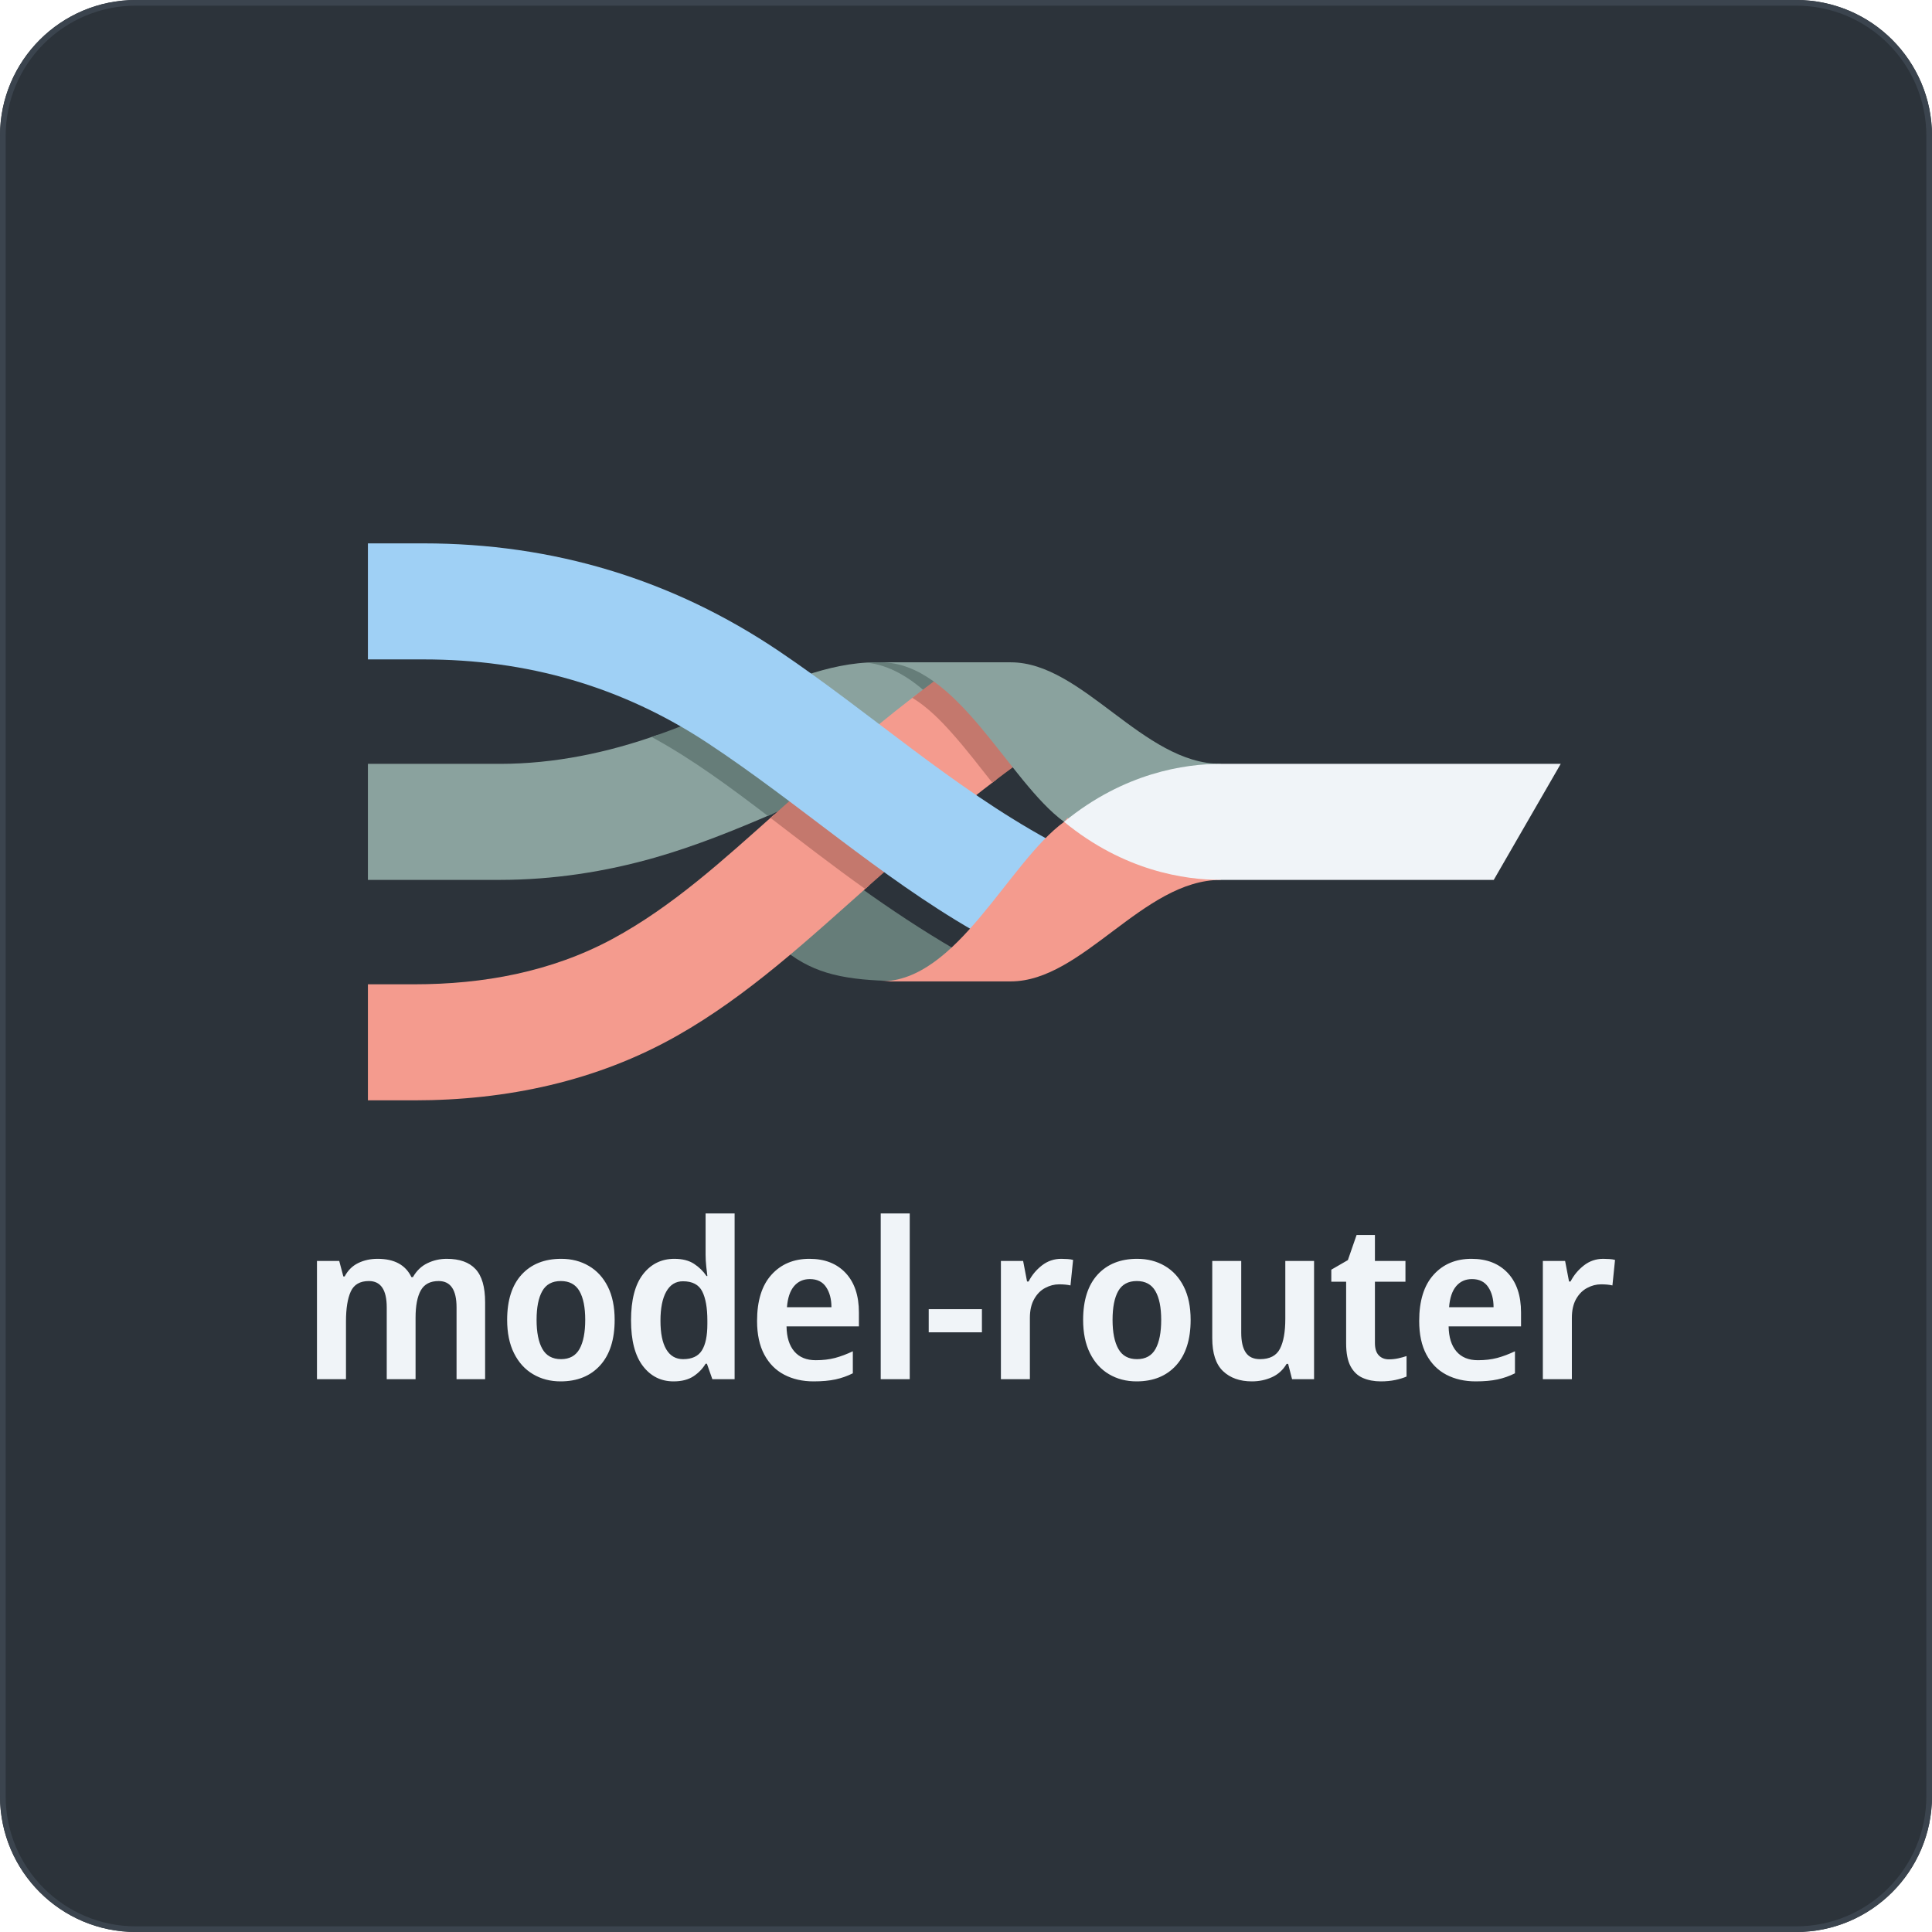
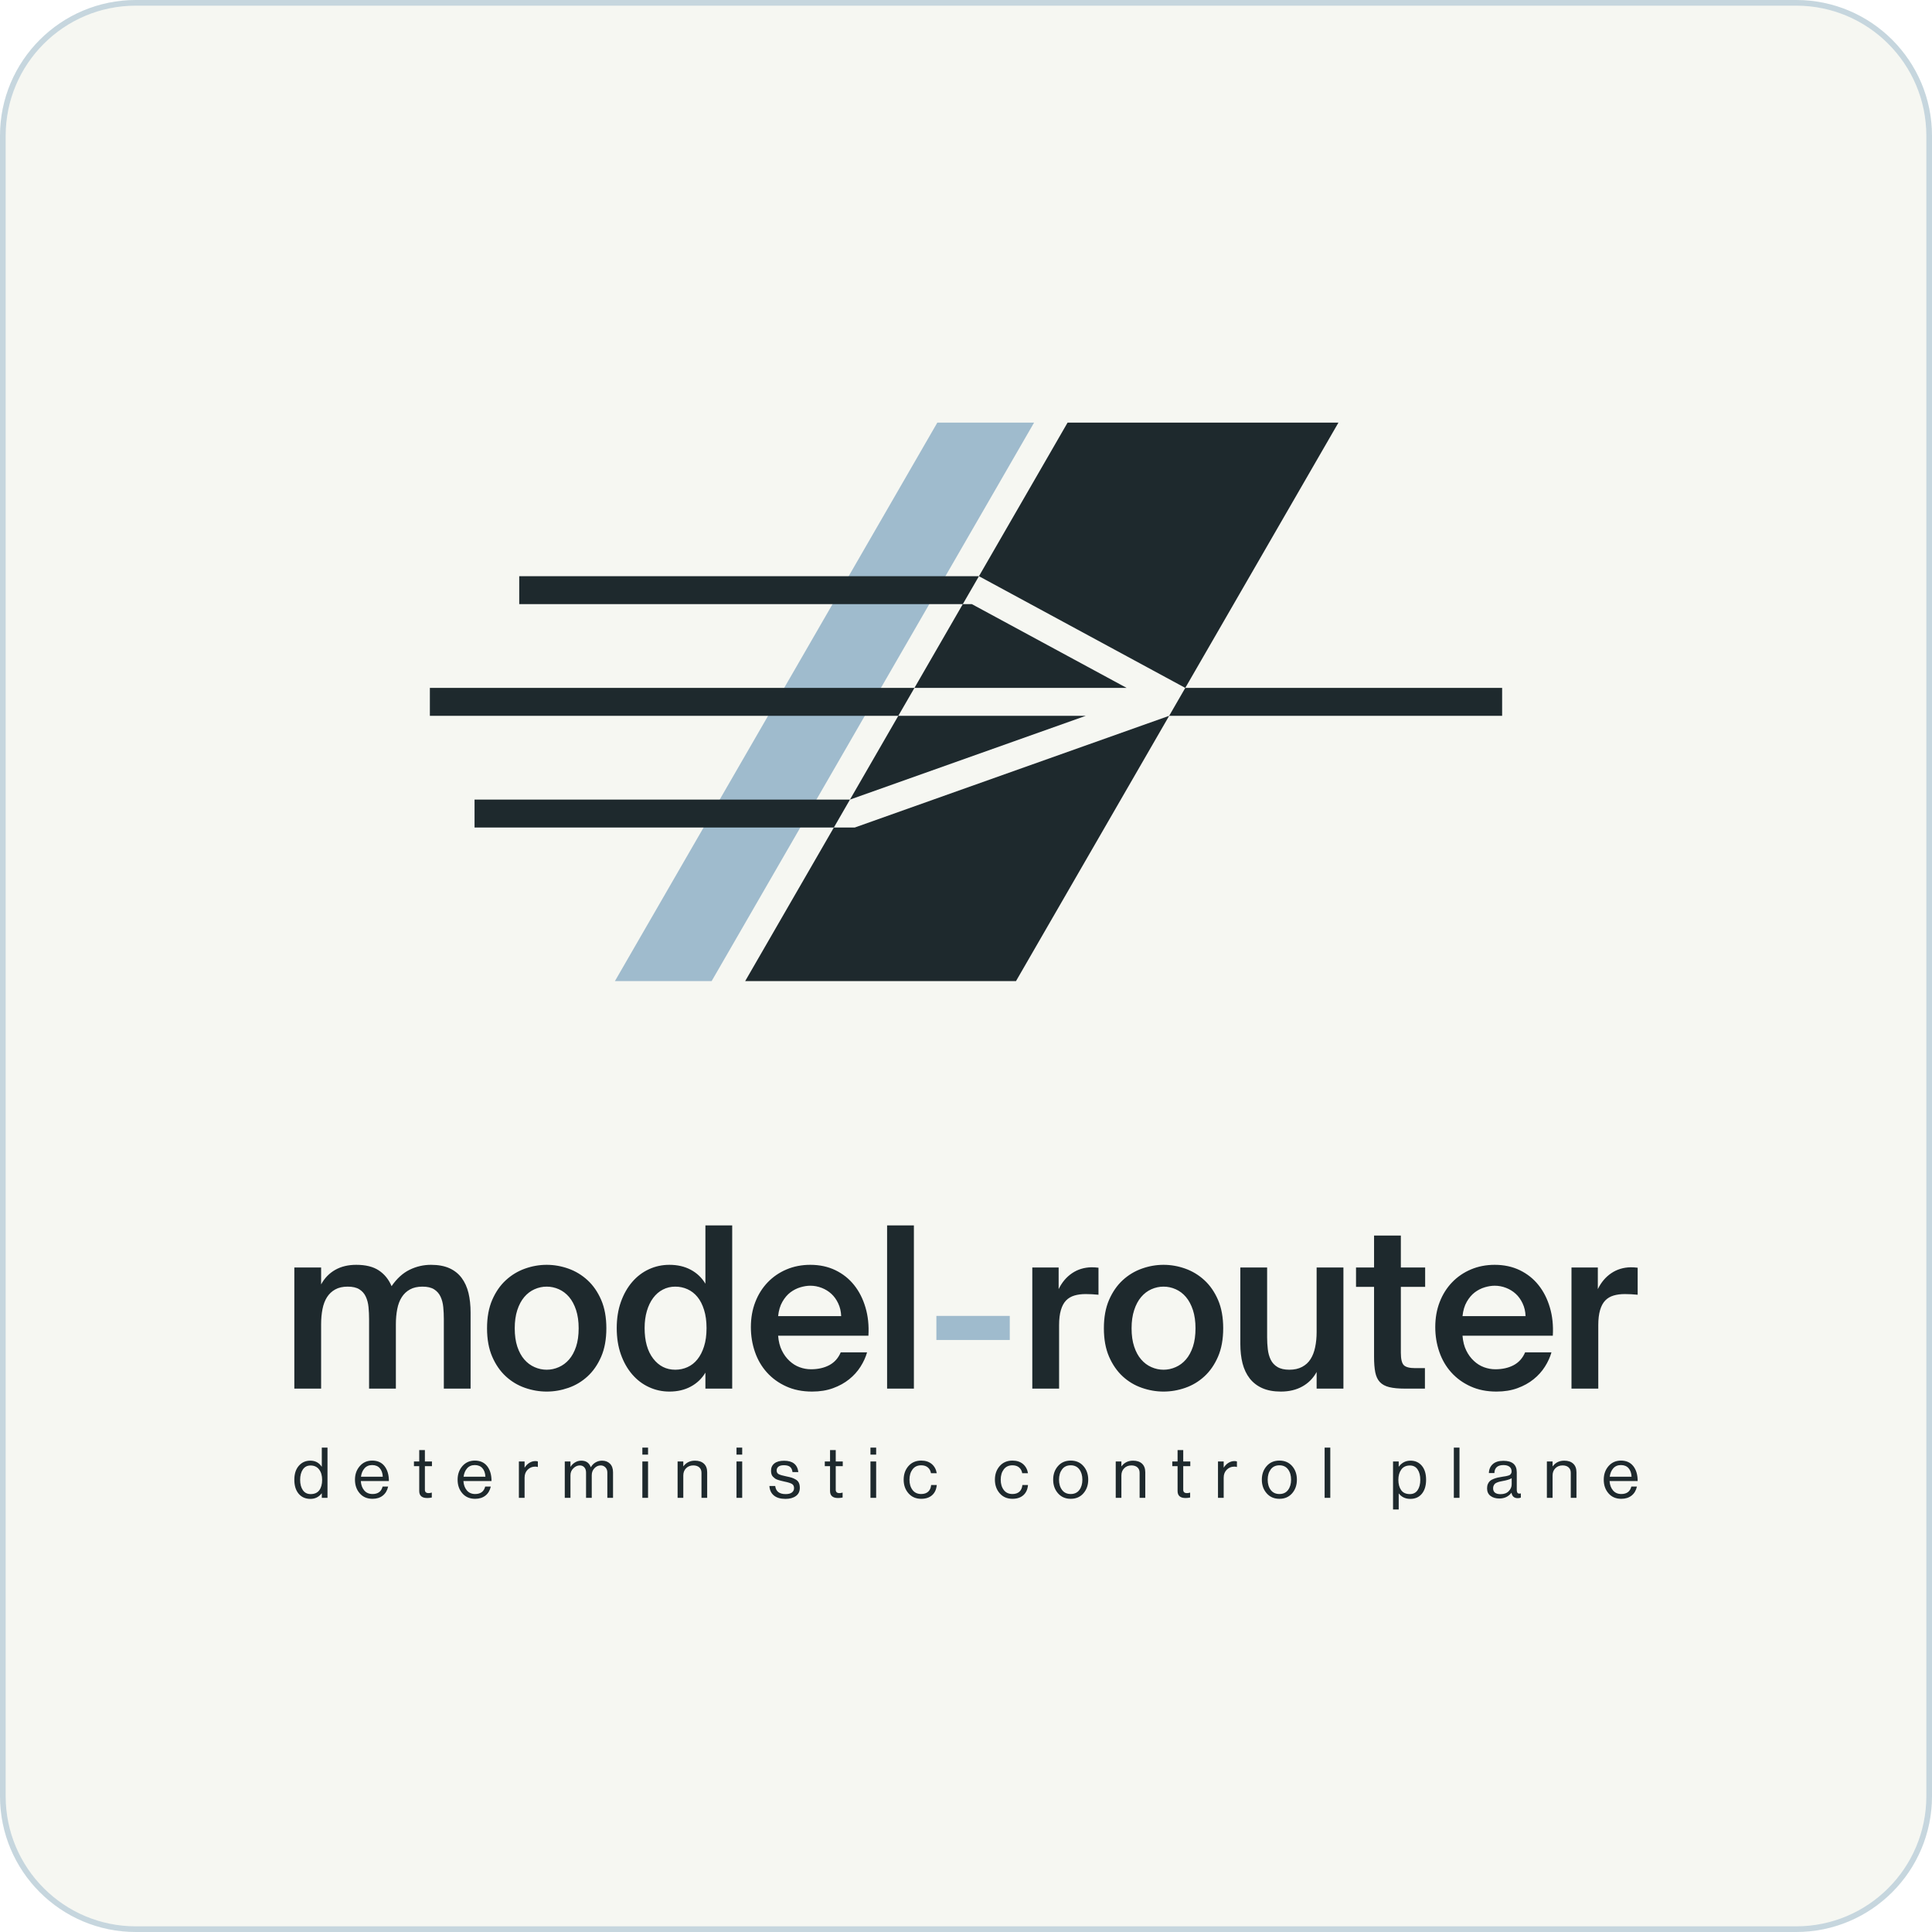
<svg xmlns="http://www.w3.org/2000/svg" viewBox="0 0 512 512" width="512" height="512" fill="none" role="img" aria-label="model-router">
-   <rect width="512" height="512" rx="36" fill="#2C333A" />
-   <rect x="0.75" y="0.75" width="510.5" height="510.5" rx="35.25" stroke="#3B444E" stroke-width="1.5" />
-   <g id="braid-mark">
-     <path id="teal-bottom-pocket" d="M227.77 235.07C235.95 240.94 244.35 246.51 253.05 251.59C248.48 255.73 243.01 259.36 236.74 259.99C231.39 259.84 225.96 259.54 220.76 258.23C216.21 257.08 211.97 255.06 208.32 252.09C214.91 246.55 221.33 240.79 227.77 235.07Z" fill="#667D79" />
-     <path id="teal-left-entry" d="M97.5 202.43L132.56 202.43C146.9 202.42 160.98 199.49 174.46 194.7C185.24 200.69 195.14 208.11 204.93 215.58C194.71 219.99 184.39 224.17 173.68 227.24C160.31 231.07 146.47 233.17 132.56 233.18L97.5 233.18Z" fill="#8AA29E" />
-     <path id="teal-left-fold-shade" d="M182.06 191.82C192.39 198.05 202 205.39 211.56 212.71L203.47 216.21C193.61 208.69 183.61 201.25 172.7 195.31C175.85 194.23 178.97 193.06 182.06 191.82Z" fill="#667D79" />
-     <path id="teal-upper-crest" d="M213.28 179.03C219.38 177 225.73 175.52 232.19 175.52L234.8 175.52C240.14 175.52 245.09 177.81 249.32 180.93C243.73 185.09 238.25 189.38 232.87 193.79C226.38 188.82 219.91 183.81 213.28 179.03Z" fill="#8AA29E" />
-     <path id="teal-crest-fold-shade" d="M229.53 175.6C230.42 175.55 231.3 175.52 232.19 175.52L234.8 175.52C240.14 175.52 245.09 177.81 249.32 180.93L245.65 183.69C241.13 179.65 235.71 176.16 229.53 175.6Z" fill="#667D79" />
-     <path id="salmon-left-entry" d="M97.5 260.85L109.8 260.85C128.06 260.85 146.08 257.56 162.26 248.85C178.22 240.25 191.77 227.78 205.23 215.81C213.55 222.17 221.81 228.58 230.34 234.64C214.24 248.91 198.29 263.8 179.46 274.47C158.13 286.57 134.2 291.6 109.8 291.6L97.5 291.6Z" fill="#F49B8E" />
-     <path id="salmon-left-fold-shade" d="M210.04 211.55C218.35 217.91 226.64 224.32 235.2 230.36L229.28 235.58C220.76 229.52 212.49 223.1 204.18 216.75L210.04 211.55Z" fill="#C4786D" />
-     <path id="salmon-diamond-window" d="M231.74 192.93C235.43 189.9 239.16 186.93 242.94 184.02C246.98 186.59 250.39 190.07 253.55 193.64C257.24 197.8 260.62 202.22 264.07 206.58C261.85 208.26 259.64 209.97 257.45 211.7C248.63 205.79 240.16 199.38 231.74 192.93Z" fill="#F49B8E" />
-     <path id="salmon-window-fold-shade" d="M241.77 184.93C243.88 183.3 246 181.68 248.13 180.09C252.28 182.92 255.85 186.53 259.15 190.28C262.69 194.29 265.95 198.53 269.26 202.71C267.15 204.26 265.05 205.83 262.97 207.42C259.46 203 256.04 198.5 252.28 194.29C249.17 190.8 245.79 187.38 241.77 184.93Z" fill="#C4786D" />
-     <path id="sky-blue-over-strand" d="M97.5 144L112.26 144C146.51 144 178.1 153.46 206.47 172.58C230.65 188.89 252.27 208.55 277.99 222.61C270.73 230.11 265 238.93 257.97 246.63C232.92 232.19 211.58 212.78 187.54 196.92C164.71 181.86 139.61 174.75 112.26 174.75L97.5 174.75Z" fill="#9FD0F5" />
-     <path id="teal-upper-right-arm" d="M233.41 175.52L267.86 175.52C286.92 175.52 302.91 202.43 323.51 202.43L323.51 203.81C308.67 203.81 294.3 209.5 282.88 218.87L282 217.8C267.24 207.04 253.71 175.52 233.41 175.52Z" fill="#8AA29E" />
-     <path id="salmon-lower-right-arm" d="M233.41 260.08C253.71 260.08 267.24 228.56 282 217.8L282.88 216.73C294.3 226.1 308.67 231.79 323.51 231.79L323.51 233.18C302.91 233.18 286.92 260.08 267.86 260.08L233.41 260.08Z" fill="#F49B8E" />
-     <path id="platinum-chisel-billet" d="M282 217.8C297.9 204.76 314.01 202.43 323.51 202.43L413.61 202.43L395.86 233.18L323.51 233.18C314.01 233.18 297.9 230.84 282 217.8Z" fill="#F0F4F8" />
+   <rect width="512" height="512" rx="36" fill="#F6F7F2" />
+   <rect x="0.75" y="0.75" width="510.5" height="510.5" rx="35.25" stroke="#9FBBCD" stroke-opacity="0.55" stroke-width="1.5" />
+   <g id="optical-monolith-mark">
+     <path id="intake-slab" d="M248.4 112L274.04 112L188.59 260L162.96 260Z" fill="#9FBBCD" />
+     <path id="monolith-core" d="M282.92 112L354.7 112L314.11 182.3L259.43 152.7ZM255.15 160.1L257.55 160.1L298.57 182.3L242.34 182.3ZM238.06 189.7L287.74 189.7L225.25 211.9ZM220.98 219.3L226.52 219.3L309.84 189.7L269.25 260L197.48 260ZM137.6 152.7L259.43 152.7L255.15 160.1L137.6 160.1ZM113.92 182.3L242.34 182.3L238.06 189.7L113.92 189.7ZM125.76 211.9L225.25 211.9L220.98 219.3L125.76 219.3ZM314.11 182.3L398.08 182.3L398.08 189.7L309.84 189.7Z" fill="#1E292D" />
  </g>
-   <path id="wordmark" d="M118.39 333.6Q123.48 333.6 126.01 336.31Q128.56 339.03 128.56 345.1V365.5H120.99V346.48Q120.99 339.49 116.25 339.49Q112.9 339.49 111.51 341.98Q110.13 344.46 110.13 349.2V365.5H102.49V346.48Q102.49 339.49 97.76 339.49Q94.23 339.49 92.96 342.26Q91.69 345.04 91.69 350.18V365.5H84V334.17H89.9L90.99 338.28H91.34Q92.61 335.85 94.93 334.72Q97.23 333.6 100.07 333.6Q106.71 333.6 109.03 338.45H109.43Q110.87 335.91 113.27 334.76Q115.67 333.6 118.39 333.6ZM162.89 349.78Q162.89 357.58 159.05 361.83Q155.2 366.08 148.56 366.08Q144.46 366.08 141.25 364.17Q138.04 362.27 136.22 358.62Q134.4 354.98 134.4 349.78Q134.4 341.98 138.24 337.78Q142.08 333.6 148.73 333.6Q152.84 333.6 156.04 335.48Q159.25 337.35 161.07 340.96Q162.89 344.57 162.89 349.78ZM142.2 349.78Q142.2 354.75 143.73 357.47Q145.26 360.19 148.68 360.19Q152.08 360.19 153.59 357.47Q155.09 354.75 155.09 349.78Q155.09 344.81 153.56 342.15Q152.03 339.49 148.62 339.49Q145.2 339.49 143.71 342.15Q142.2 344.81 142.2 349.78ZM178.5 366.08Q173.47 366.08 170.35 361.98Q167.23 357.87 167.23 349.9Q167.23 341.81 170.4 337.7Q173.58 333.6 178.72 333.6Q181.9 333.6 183.93 334.93Q185.95 336.25 187.23 338.16H187.46Q187.34 337.35 187.17 335.68Q186.99 334 186.99 332.56V321.58H194.68V365.5H188.78L187.34 361.4H186.99Q185.83 363.36 183.79 364.72Q181.73 366.08 178.5 366.08ZM181.04 360.19Q184.56 360.19 186.01 357.87Q187.46 355.56 187.46 350.88V349.96Q187.46 344.93 186.1 342.24Q184.74 339.55 180.99 339.55Q178.1 339.55 176.56 342.3Q175.03 345.04 175.03 350.01Q175.03 354.98 176.56 357.58Q178.1 360.19 181.04 360.19ZM214.51 333.6Q220.58 333.6 224.1 337.35Q227.62 341.11 227.62 347.82V351.51H208.44Q208.5 355.79 210.49 358.13Q212.49 360.47 216.18 360.47Q219.01 360.47 221.3 359.87Q223.58 359.26 226.01 358.1V363.94Q223.81 365.04 221.41 365.56Q219.01 366.08 215.61 366.08Q211.21 366.08 207.83 364.31Q204.45 362.55 202.54 358.97Q200.63 355.39 200.63 350.07Q200.63 342.04 204.45 337.82Q208.26 333.6 214.51 333.6ZM214.62 338.97Q212.02 338.97 210.43 340.85Q208.84 342.73 208.55 346.43H220.34Q220.34 343.19 218.92 341.08Q217.51 338.97 214.62 338.97ZM241.09 365.5H233.4V321.58H241.09ZM246.12 353.08V346.95H260.22V353.08ZM281.26 333.6Q282.01 333.6 282.9 333.66Q283.8 333.72 284.38 333.89L283.69 340.65Q282.41 340.36 280.68 340.36Q278.77 340.36 276.98 341.32Q275.19 342.26 274.07 344.26Q272.93 346.25 272.93 349.26V365.5H265.25V334.17H271.14L272.18 339.61H272.59Q273.86 337.12 276.11 335.36Q278.37 333.6 281.26 333.6ZM315.53 349.78Q315.53 357.58 311.69 361.83Q307.85 366.08 301.2 366.08Q297.1 366.08 293.88 364.17Q290.68 362.27 288.86 358.62Q287.04 354.98 287.04 349.78Q287.04 341.98 290.88 337.78Q294.73 333.6 301.37 333.6Q305.47 333.6 308.68 335.48Q311.89 337.35 313.71 340.96Q315.53 344.57 315.53 349.78ZM294.84 349.78Q294.84 354.75 296.38 357.47Q297.91 360.19 301.31 360.19Q304.72 360.19 306.23 357.47Q307.73 354.75 307.73 349.78Q307.73 344.81 306.19 342.15Q304.66 339.49 301.26 339.49Q297.85 339.49 296.34 342.15Q294.84 344.81 294.84 349.78ZM348.24 334.17V365.5H342.41L341.37 361.45H340.96Q339.52 363.88 337.06 364.98Q334.61 366.08 331.77 366.08Q326.97 366.08 324.11 363.36Q321.26 360.64 321.26 354.63V334.17H328.94V353.19Q328.94 356.65 330.13 358.42Q331.31 360.19 333.91 360.19Q337.78 360.19 339.2 357.44Q340.62 354.69 340.62 349.49V334.17ZM368.07 360.24Q369.34 360.24 370.53 359.98Q371.71 359.72 372.75 359.37V364.8Q371.53 365.33 369.77 365.71Q368.01 366.08 365.93 366.08Q363.27 366.08 361.19 365.18Q359.11 364.29 357.92 362.09Q356.74 359.89 356.74 355.97V339.67H352.81V336.48L357.2 333.94L359.51 327.29H364.37V334.17H372.46V339.67H364.37V355.91Q364.37 358.1 365.38 359.17Q366.39 360.24 368.07 360.24ZM389.97 333.6Q396.04 333.6 399.57 337.35Q403.09 341.11 403.09 347.82V351.51H383.9Q383.97 355.79 385.96 358.13Q387.95 360.47 391.65 360.47Q394.48 360.47 396.77 359.87Q399.04 359.26 401.48 358.1V363.94Q399.28 365.04 396.88 365.56Q394.48 366.08 391.08 366.08Q386.68 366.08 383.29 364.31Q379.92 362.55 378.01 358.97Q376.1 355.39 376.1 350.07Q376.1 342.04 379.92 337.82Q383.73 333.6 389.97 333.6ZM390.09 338.97Q387.49 338.97 385.9 340.85Q384.31 342.73 384.02 346.43H395.81Q395.81 343.19 394.39 341.08Q392.97 338.97 390.09 338.97ZM424.88 333.6Q425.64 333.6 426.53 333.66Q427.42 333.72 428 333.89L427.31 340.65Q426.04 340.36 424.3 340.36Q422.39 340.36 420.61 341.32Q418.82 342.26 417.68 344.26Q416.56 346.25 416.56 349.26V365.5H408.87V334.17H414.77L415.81 339.61H416.21Q417.49 337.12 419.74 335.36Q421.99 333.6 424.88 333.6Z" fill="#F0F4F8" />
+   <g id="wordmark">
+     <path id="wordmark-ink" d="M85.1 368H78V335.9H85.1V340.38Q86.47 337.87 88.83 336.53Q91.19 335.19 94.41 335.19Q98.17 335.19 100.4 336.68Q102.64 338.17 103.77 340.85Q105.86 337.81 108.55 336.5Q111.23 335.19 114.21 335.19Q117.08 335.19 119.08 336.08Q121.08 336.98 122.33 338.65Q123.58 340.32 124.15 342.64Q124.71 344.97 124.71 347.83V368H117.62V349.56Q117.62 347.95 117.47 346.4Q117.32 344.85 116.75 343.63Q116.18 342.41 115.05 341.69Q113.92 340.97 111.95 340.97Q109.98 340.97 108.64 341.72Q107.29 342.46 106.46 343.78Q105.62 345.09 105.27 346.94Q104.91 348.79 104.91 350.94V368H97.81V349.56Q97.81 347.95 97.66 346.4Q97.51 344.85 96.94 343.63Q96.38 342.41 95.24 341.69Q94.11 340.97 92.14 340.97Q90.17 340.97 88.83 341.72Q87.49 342.46 86.65 343.78Q85.82 345.09 85.46 346.94Q85.1 348.79 85.1 350.94Z M136.41 352.01Q136.41 354.81 137.09 356.87Q137.78 358.93 138.94 360.27Q140.11 361.62 141.66 362.3Q143.21 362.99 144.88 362.99Q146.55 362.99 148.1 362.3Q149.65 361.62 150.82 360.27Q151.98 358.93 152.67 356.87Q153.35 354.81 153.35 352.01Q153.35 349.27 152.67 347.18Q151.98 345.09 150.82 343.72Q149.65 342.35 148.1 341.66Q146.55 340.97 144.88 340.97Q143.21 340.97 141.66 341.66Q140.11 342.35 138.94 343.72Q137.78 345.09 137.09 347.18Q136.41 349.27 136.41 352.01ZM144.88 335.19Q147.8 335.19 150.64 336.2Q153.47 337.21 155.71 339.27Q157.95 341.33 159.32 344.49Q160.69 347.66 160.69 352.01Q160.69 356.37 159.32 359.53Q157.95 362.69 155.71 364.75Q153.47 366.81 150.64 367.79Q147.8 368.78 144.88 368.78Q141.96 368.78 139.12 367.79Q136.29 366.81 134.05 364.75Q131.81 362.69 130.44 359.53Q129.07 356.37 129.07 352.01Q129.07 347.66 130.44 344.49Q131.81 341.33 134.05 339.27Q136.29 337.21 139.12 336.2Q141.96 335.19 144.88 335.19Z M186.94 324.75H194.04V368H186.94V363.76Q185.51 366.15 183.06 367.46Q180.62 368.78 177.4 368.78Q174.53 368.78 172 367.61Q169.46 366.45 167.55 364.24Q165.64 362.03 164.54 358.93Q163.44 355.83 163.44 351.95Q163.44 348.13 164.54 345.03Q165.64 341.93 167.55 339.72Q169.46 337.51 172 336.35Q174.53 335.19 177.4 335.19Q180.62 335.19 183.06 336.5Q185.51 337.81 186.94 340.2ZM187.24 351.95Q187.24 349.21 186.58 347.12Q185.93 345.03 184.82 343.69Q183.72 342.35 182.2 341.66Q180.68 340.97 178.95 340.97Q177.16 340.97 175.67 341.75Q174.17 342.52 173.1 343.96Q172.03 345.39 171.43 347.42Q170.83 349.45 170.83 351.95Q170.83 357.08 173.1 360.04Q175.37 362.99 178.95 362.99Q180.68 362.99 182.2 362.3Q183.72 361.62 184.82 360.24Q185.93 358.87 186.58 356.81Q187.24 354.76 187.24 351.95Z M206.21 353.98Q206.39 356.25 207.2 357.89Q208 359.53 209.23 360.66Q210.45 361.8 211.91 362.33Q213.37 362.87 214.92 362.87Q217.73 362.87 219.79 361.77Q221.84 360.66 222.8 358.39H229.78Q229.24 360.3 228.05 362.18Q226.86 364.06 225.04 365.52Q223.22 366.99 220.77 367.88Q218.32 368.78 215.22 368.78Q211.34 368.78 208.33 367.4Q205.32 366.03 203.23 363.7Q201.14 361.38 200.07 358.28Q198.99 355.17 198.99 351.71Q198.99 348.07 200.16 345.06Q201.32 342.05 203.44 339.84Q205.56 337.63 208.45 336.41Q211.34 335.19 214.74 335.19Q218.44 335.19 221.4 336.62Q224.35 338.05 226.35 340.56Q228.35 343.06 229.36 346.49Q230.38 349.92 230.14 353.98ZM214.74 340.73Q213.49 340.73 212.09 341.15Q210.69 341.57 209.46 342.49Q208.24 343.42 207.35 344.97Q206.45 346.52 206.21 348.79H222.92Q222.86 346.94 222.14 345.42Q221.43 343.9 220.32 342.88Q219.22 341.87 217.76 341.3Q216.3 340.73 214.74 340.73Z M242.19 368H235.09V324.75H242.19Z M291.11 343.12Q289.32 342.94 287.71 342.94Q286.04 342.94 284.73 343.33Q283.41 343.72 282.52 344.64Q281.62 345.57 281.15 347.18Q280.67 348.79 280.67 351.18V368H273.57V335.9H280.55V341.63Q281.86 338.94 284.1 337.42Q286.34 335.9 289.26 335.84Q289.68 335.84 290.19 335.87Q290.69 335.9 291.11 335.96Z M299.88 352.01Q299.88 354.81 300.57 356.87Q301.25 358.93 302.42 360.27Q303.58 361.62 305.13 362.3Q306.68 362.99 308.35 362.99Q310.02 362.99 311.57 362.3Q313.13 361.62 314.29 360.27Q315.45 358.93 316.14 356.87Q316.82 354.81 316.82 352.01Q316.82 349.27 316.14 347.18Q315.45 345.09 314.29 343.72Q313.13 342.35 311.57 341.66Q310.02 340.97 308.35 340.97Q306.68 340.97 305.13 341.66Q303.58 342.35 302.42 343.72Q301.25 345.09 300.57 347.18Q299.88 349.27 299.88 352.01ZM308.35 335.19Q311.28 335.19 314.11 336.2Q316.94 337.21 319.18 339.27Q321.42 341.33 322.79 344.49Q324.16 347.66 324.16 352.01Q324.16 356.37 322.79 359.53Q321.42 362.69 319.18 364.75Q316.94 366.81 314.11 367.79Q311.28 368.78 308.35 368.78Q305.43 368.78 302.6 367.79Q299.76 366.81 297.52 364.75Q295.29 362.69 293.91 359.53Q292.54 356.37 292.54 352.01Q292.54 347.66 293.91 344.49Q295.29 341.33 297.52 339.27Q299.76 337.21 302.6 336.2Q305.43 335.19 308.35 335.19Z M348.92 363.59Q347.55 366.09 345.13 367.43Q342.72 368.78 339.44 368.78Q336.57 368.78 334.54 367.88Q332.52 366.99 331.2 365.32Q329.89 363.64 329.29 361.32Q328.7 358.99 328.7 356.13V335.9H335.8V354.4Q335.8 356.01 335.98 357.56Q336.16 359.11 336.75 360.33Q337.35 361.56 338.54 362.27Q339.73 362.99 341.7 362.99Q343.67 362.99 345.07 362.24Q346.48 361.5 347.31 360.18Q348.15 358.87 348.53 357.02Q348.92 355.17 348.92 353.02V335.9H356.02V368H348.92Z M364.14 327.43H371.24V335.9H377.68V341.03H371.24V358.51Q371.24 360.96 372.01 361.77Q372.79 362.57 375.05 362.57H377.62V368H372.37Q369.8 368 368.19 367.61Q366.58 367.22 365.69 366.27Q364.79 365.32 364.46 363.67Q364.14 362.03 364.14 359.59V341.03H359.36V335.9H364.14Z M387.58 353.98Q387.76 356.25 388.57 357.89Q389.37 359.53 390.6 360.66Q391.82 361.8 393.28 362.33Q394.74 362.87 396.29 362.87Q399.1 362.87 401.16 361.77Q403.21 360.66 404.17 358.39H411.15Q410.61 360.3 409.42 362.18Q408.23 364.06 406.41 365.52Q404.59 366.99 402.14 367.88Q399.69 368.78 396.59 368.78Q392.71 368.78 389.7 367.4Q386.69 366.03 384.6 363.7Q382.51 361.38 381.44 358.28Q380.36 355.17 380.36 351.71Q380.36 348.07 381.53 345.06Q382.69 342.05 384.81 339.84Q386.93 337.63 389.82 336.41Q392.71 335.19 396.11 335.19Q399.81 335.19 402.77 336.62Q405.72 338.05 407.72 340.56Q409.72 343.06 410.73 346.49Q411.75 349.92 411.51 353.98ZM396.11 340.73Q394.86 340.73 393.46 341.15Q392.06 341.57 390.83 342.49Q389.61 343.42 388.72 344.97Q387.82 346.52 387.58 348.79H404.29Q404.23 346.94 403.51 345.42Q402.8 343.9 401.69 342.88Q400.59 341.87 399.13 341.3Q397.67 340.73 396.11 340.73Z M434 343.12Q432.21 342.94 430.6 342.94Q428.93 342.94 427.62 343.33Q426.3 343.72 425.41 344.64Q424.51 345.57 424.04 347.18Q423.56 348.79 423.56 351.18V368H416.46V335.9H423.44V341.63Q424.75 338.94 426.99 337.42Q429.23 335.9 432.15 335.84Q432.57 335.84 433.08 335.87Q433.58 335.9 434 335.96Z" fill="#1E292D" />
+     <path id="wordmark-hyphen" d="M248.15 355.11V348.73H267.6V355.11Z" fill="#9FBBCD" />
+     <path id="subline" d="M82.26 397.22Q80.29 397.22 79.14 395.85Q78 394.48 78 392.15Q78 389.81 79.19 388.45Q80.38 387.09 82.23 387.09Q84.18 387.09 85.24 388.67H85.28V383.63H86.79V396.94H85.28V395.76H85.24Q84.11 397.22 82.26 397.22ZM82.32 395.95Q83.86 395.95 84.62 394.93Q85.37 393.9 85.37 392.17Q85.37 390.46 84.56 389.42Q83.75 388.37 82.3 388.37Q80.98 388.37 80.26 389.42Q79.54 390.48 79.54 392.17Q79.54 393.86 80.26 394.91Q80.98 395.95 82.32 395.95Z M98.73 397.2Q96.59 397.2 95.33 395.75Q94.07 394.31 94.07 392.13Q94.07 389.99 95.35 388.53Q96.62 387.07 98.63 387.07Q100.76 387.07 101.91 388.55Q103.06 390.03 103.06 392.49H95.62Q95.71 394.01 96.52 394.97Q97.33 395.93 98.73 395.93Q100.89 395.93 101.39 393.96H102.86Q102.52 395.5 101.44 396.35Q100.37 397.2 98.73 397.2ZM95.66 391.35H101.44Q101.37 389.9 100.64 389.08Q99.92 388.26 98.63 388.26Q97.35 388.26 96.6 389.12Q95.84 389.97 95.66 391.35Z M109.7 388.54V387.31H111.1V384.28H112.6V387.31H114.47V388.54H112.6V394.8Q112.6 395.69 113.57 395.69Q113.98 395.69 114.37 395.56H114.43V396.86Q113.81 396.99 113.22 396.99Q111.1 396.99 111.1 395.13V388.54Z M125.92 397.2Q123.78 397.2 122.53 395.75Q121.27 394.31 121.27 392.13Q121.27 389.99 122.54 388.53Q123.82 387.07 125.83 387.07Q127.95 387.07 129.11 388.55Q130.26 390.03 130.26 392.49H122.81Q122.91 394.01 123.72 394.97Q124.53 395.93 125.92 395.93Q128.08 395.93 128.58 393.96H130.06Q129.72 395.5 128.64 396.35Q127.56 397.2 125.92 397.2ZM122.85 391.35H128.64Q128.57 389.9 127.84 389.08Q127.11 388.26 125.83 388.26Q124.55 388.26 123.79 389.12Q123.04 389.97 122.85 391.35Z M139.02 387.31V388.91H139.06Q139.52 388.15 140.27 387.68Q141.01 387.2 141.92 387.2Q142.26 387.2 142.54 387.31V388.76H142.48Q142.2 388.67 141.81 388.67Q140.66 388.67 139.84 389.48Q139.02 390.29 139.02 391.59V396.94H137.51V387.31Z M149.67 396.94V387.31H151.18V388.69H151.22Q151.69 387.96 152.43 387.53Q153.17 387.09 154.05 387.09Q155.93 387.09 156.56 388.8H156.6Q157.05 388 157.85 387.54Q158.65 387.09 159.54 387.09Q160.86 387.09 161.66 387.9Q162.46 388.71 162.46 390.18V396.94H160.95V390.25Q160.95 389.38 160.44 388.87Q159.93 388.35 159.19 388.35Q158.24 388.35 157.53 389.1Q156.82 389.84 156.82 390.94V396.94H155.31V390.25Q155.31 389.38 154.86 388.87Q154.4 388.35 153.66 388.35Q152.73 388.35 151.95 389.11Q151.18 389.86 151.18 390.94V396.94Z M170.23 396.94V387.31H171.74V396.94ZM170.23 385.49V383.63H171.74V385.49Z M181.08 387.31V388.58H181.11Q182.23 387.09 184.17 387.09Q185.69 387.09 186.55 387.89Q187.41 388.69 187.41 390.18V396.94H185.9V390.31Q185.9 389.38 185.32 388.87Q184.74 388.35 183.72 388.35Q182.57 388.35 181.82 389.1Q181.08 389.84 181.08 391.02V396.94H179.57V387.31Z M195.18 396.94V387.31H196.69V396.94ZM195.18 385.49V383.63H196.69V385.49Z M208.16 397.22Q206.19 397.22 205.1 396.33Q204.01 395.45 203.9 393.81H205.44Q205.7 395.95 208.2 395.95Q209.33 395.95 209.88 395.51Q210.43 395.07 210.43 394.37Q210.43 393.6 209.89 393.27Q209.35 392.93 207.92 392.64Q207.32 392.51 206.98 392.42Q206.63 392.34 206.15 392.18Q205.67 392.02 205.4 391.83Q205.13 391.63 204.85 391.35Q204.57 391.07 204.45 390.66Q204.33 390.25 204.33 389.75Q204.33 388.52 205.23 387.81Q206.13 387.11 207.79 387.11Q211.21 387.11 211.57 390.12H210.02Q209.91 389.17 209.37 388.74Q208.83 388.3 207.75 388.3Q206.76 388.3 206.29 388.68Q205.82 389.06 205.82 389.68Q205.82 390.38 206.37 390.67Q206.93 390.96 208.4 391.26Q209.3 391.44 209.81 391.6Q210.32 391.76 210.88 392.09Q211.44 392.41 211.7 392.95Q211.96 393.49 211.96 394.29Q211.96 395.71 210.92 396.46Q209.87 397.22 208.16 397.22Z M218.58 388.54V387.31H219.97V384.28H221.48V387.31H223.34V388.54H221.48V394.8Q221.48 395.69 222.45 395.69Q222.86 395.69 223.25 395.56H223.3V396.86Q222.69 396.99 222.09 396.99Q219.97 396.99 219.97 395.13V388.54Z M230.68 396.94V387.31H232.19V396.94ZM230.68 385.49V383.63H232.19V385.49Z M244.13 397.2Q242.03 397.2 240.75 395.74Q239.48 394.29 239.48 392.13Q239.48 389.97 240.75 388.52Q242.03 387.07 244.13 387.07Q245.83 387.07 246.91 387.97Q247.99 388.88 248.25 390.42H246.72Q246.55 389.43 245.88 388.88Q245.21 388.32 244.13 388.32Q242.64 388.32 241.83 389.4Q241.02 390.48 241.02 392.13Q241.02 393.79 241.83 394.86Q242.64 395.93 244.13 395.93Q245.29 395.93 245.98 395.31Q246.66 394.68 246.76 393.55H248.25Q248.1 395.28 247.02 396.24Q245.94 397.2 244.13 397.2Z M268.31 397.2Q266.21 397.2 264.93 395.74Q263.66 394.29 263.66 392.13Q263.66 389.97 264.93 388.52Q266.21 387.07 268.31 387.07Q270.01 387.07 271.09 387.97Q272.17 388.88 272.43 390.42H270.9Q270.73 389.43 270.06 388.88Q269.39 388.32 268.31 388.32Q266.82 388.32 266.01 389.4Q265.2 390.48 265.2 392.13Q265.2 393.79 266.01 394.86Q266.82 395.93 268.31 395.93Q269.47 395.93 270.16 395.31Q270.84 394.68 270.94 393.55H272.43Q272.28 395.28 271.2 396.24Q270.12 397.2 268.31 397.2Z M287.12 395.74Q285.86 397.2 283.75 397.2Q281.65 397.2 280.38 395.74Q279.1 394.29 279.1 392.13Q279.1 389.97 280.38 388.52Q281.65 387.07 283.75 387.07Q285.86 387.07 287.12 388.52Q288.39 389.97 288.39 392.13Q288.39 394.29 287.12 395.74ZM286.84 392.13Q286.84 390.46 286.03 389.39Q285.22 388.32 283.75 388.32Q282.26 388.32 281.46 389.4Q280.65 390.48 280.65 392.13Q280.65 393.79 281.46 394.86Q282.26 395.93 283.75 395.93Q285.24 395.93 286.04 394.86Q286.84 393.79 286.84 392.13Z M297.18 387.31V388.58H297.22Q298.34 387.09 300.27 387.09Q301.8 387.09 302.66 387.89Q303.51 388.69 303.51 390.18V396.94H302.01V390.31Q302.01 389.38 301.43 388.87Q300.85 388.35 299.83 388.35Q298.67 388.35 297.93 389.1Q297.18 389.84 297.18 391.02V396.94H295.68V387.31Z M310.67 388.54V387.31H312.07V384.28H313.57V387.31H315.44V388.54H313.57V394.8Q313.57 395.69 314.54 395.69Q314.95 395.69 315.34 395.56H315.4V396.86Q314.78 396.99 314.19 396.99Q312.07 396.99 312.07 395.13V388.54Z M324.29 387.31V388.91H324.32Q324.79 388.15 325.53 387.68Q326.28 387.2 327.19 387.2Q327.53 387.2 327.8 387.31V388.76H327.75Q327.47 388.67 327.08 388.67Q325.92 388.67 325.11 389.48Q324.29 390.29 324.29 391.59V396.94H322.78V387.31Z M342.43 395.74Q341.16 397.2 339.06 397.2Q336.95 397.2 335.68 395.74Q334.4 394.29 334.4 392.13Q334.4 389.97 335.68 388.52Q336.95 387.07 339.06 387.07Q341.16 387.07 342.43 388.52Q343.69 389.97 343.69 392.13Q343.69 394.29 342.43 395.74ZM342.15 392.13Q342.15 390.46 341.34 389.39Q340.53 388.32 339.06 388.32Q337.57 388.32 336.76 389.4Q335.95 390.48 335.95 392.13Q335.95 393.79 336.76 394.86Q337.57 395.93 339.06 395.93Q340.55 395.93 341.35 394.86Q342.15 393.79 342.15 392.13Z M351.04 396.94V383.63H352.54V396.94Z M369.17 400.03V387.31H370.67V388.67H370.71Q371.88 387.09 373.8 387.09Q375.66 387.09 376.8 388.44Q377.93 389.79 377.93 392.15Q377.93 394.48 376.82 395.85Q375.7 397.22 373.75 397.22Q371.81 397.22 370.71 395.8H370.67V400.03ZM373.63 395.95Q374.97 395.95 375.68 394.91Q376.39 393.86 376.39 392.17Q376.39 390.48 375.68 389.42Q374.97 388.37 373.65 388.37Q372.14 388.37 371.36 389.44Q370.58 390.51 370.58 392.17Q370.58 393.86 371.33 394.91Q372.07 395.95 373.63 395.95Z M385.28 396.94V383.63H386.78V396.94Z M402.23 397.03Q400.79 397.03 400.57 395.6H400.55Q399.36 397.12 397.35 397.12Q395.91 397.12 395 396.43Q394.09 395.74 394.09 394.44Q394.09 393.77 394.3 393.28Q394.52 392.78 394.85 392.48Q395.19 392.17 395.78 391.94Q396.36 391.71 396.9 391.58Q397.44 391.46 398.28 391.33Q398.82 391.26 399.05 391.21Q399.28 391.17 399.66 391.06Q400.03 390.96 400.18 390.83Q400.33 390.7 400.46 390.48Q400.59 390.25 400.59 389.96Q400.59 389.14 400.02 388.7Q399.45 388.26 398.43 388.26Q396.1 388.26 396.03 390.38H394.57Q394.61 388.91 395.59 388.02Q396.57 387.13 398.41 387.13Q401.96 387.13 401.96 390.18V394.76Q401.96 395.39 402.18 395.65Q402.39 395.91 402.99 395.78H403.04V396.88Q402.67 397.03 402.23 397.03ZM397.68 395.97Q399.08 395.97 399.84 395.16Q400.61 394.35 400.61 393.38V391.74Q399.92 392.17 398.41 392.45Q397.85 392.56 397.53 392.63Q397.22 392.69 396.81 392.85Q396.4 393.01 396.19 393.19Q395.99 393.38 395.84 393.69Q395.69 393.99 395.69 394.4Q395.69 395.97 397.68 395.97Z M411.45 387.31V388.58H411.49Q412.6 387.09 414.54 387.09Q416.07 387.09 416.92 387.89Q417.78 388.69 417.78 390.18V396.94H416.27V390.31Q416.27 389.38 415.69 388.87Q415.12 388.35 414.09 388.35Q412.94 388.35 412.19 389.1Q411.45 389.84 411.45 391.02V396.94H409.94V387.31Z M429.66 397.2Q427.52 397.2 426.27 395.75Q425.01 394.31 425.01 392.13Q425.01 389.99 426.28 388.53Q427.56 387.07 429.57 387.07Q431.69 387.07 432.85 388.55Q434 390.03 434 392.49H426.55Q426.65 394.01 427.46 394.97Q428.27 395.93 429.66 395.93Q431.82 395.93 432.32 393.96H433.8Q433.46 395.5 432.38 396.35Q431.3 397.2 429.66 397.2ZM426.59 391.35H432.38Q432.31 389.9 431.58 389.08Q430.85 388.26 429.57 388.26Q428.29 388.26 427.53 389.12Q426.78 389.97 426.59 391.35Z" fill="#1E292D" />
+   </g>
</svg>
